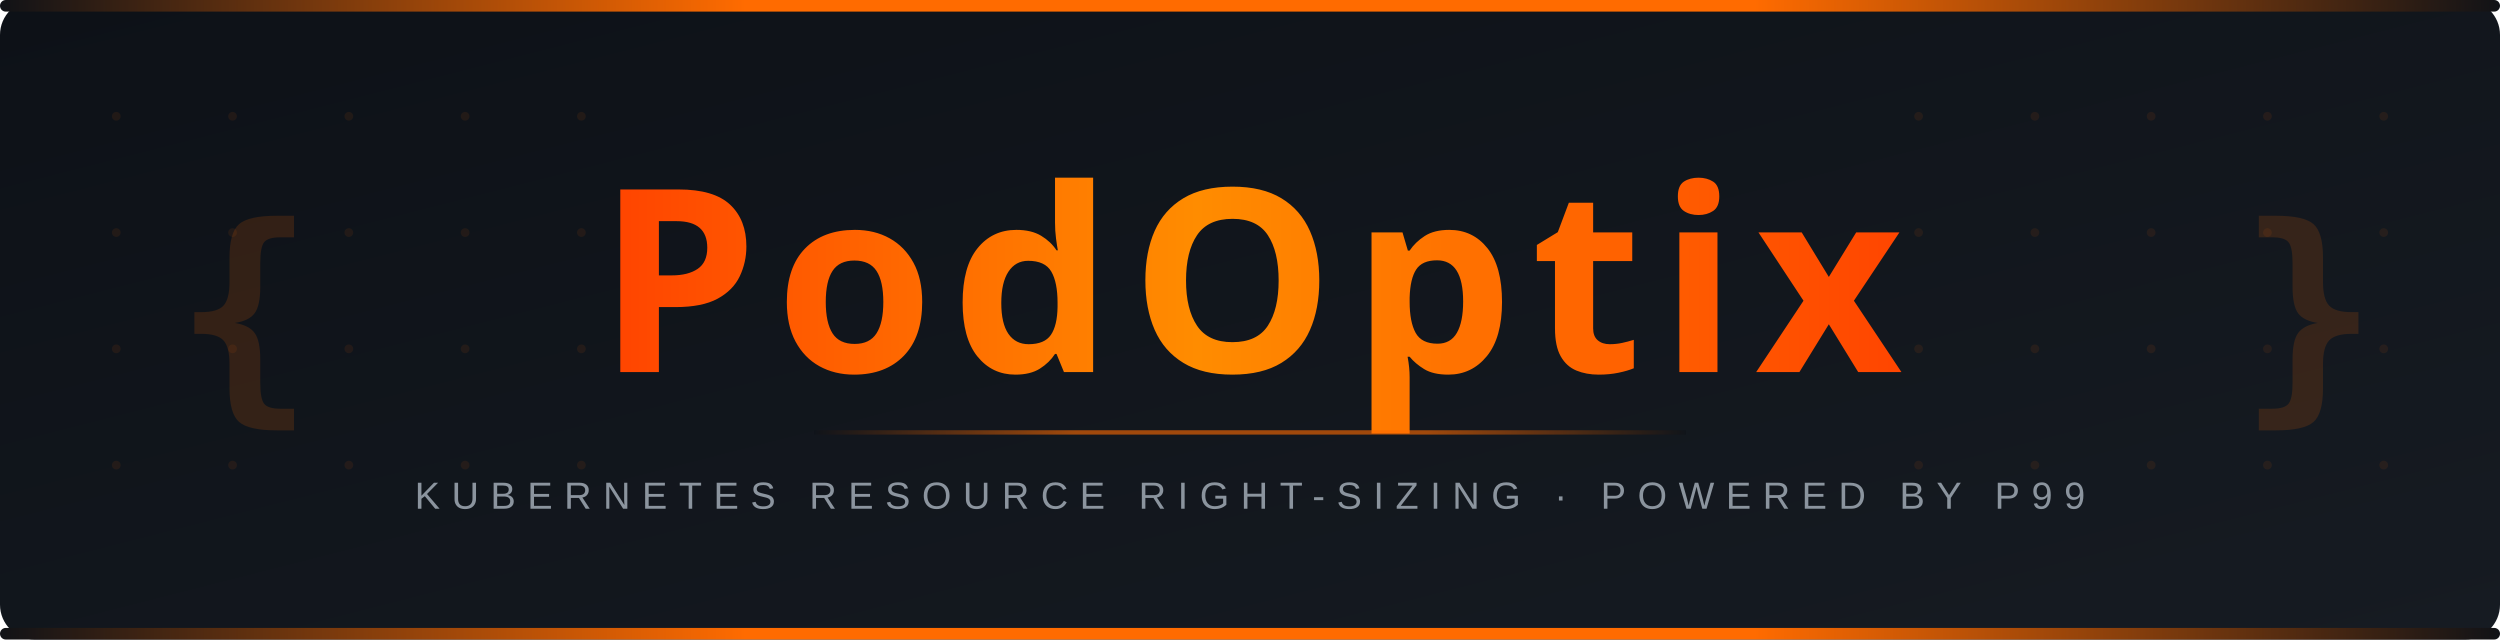
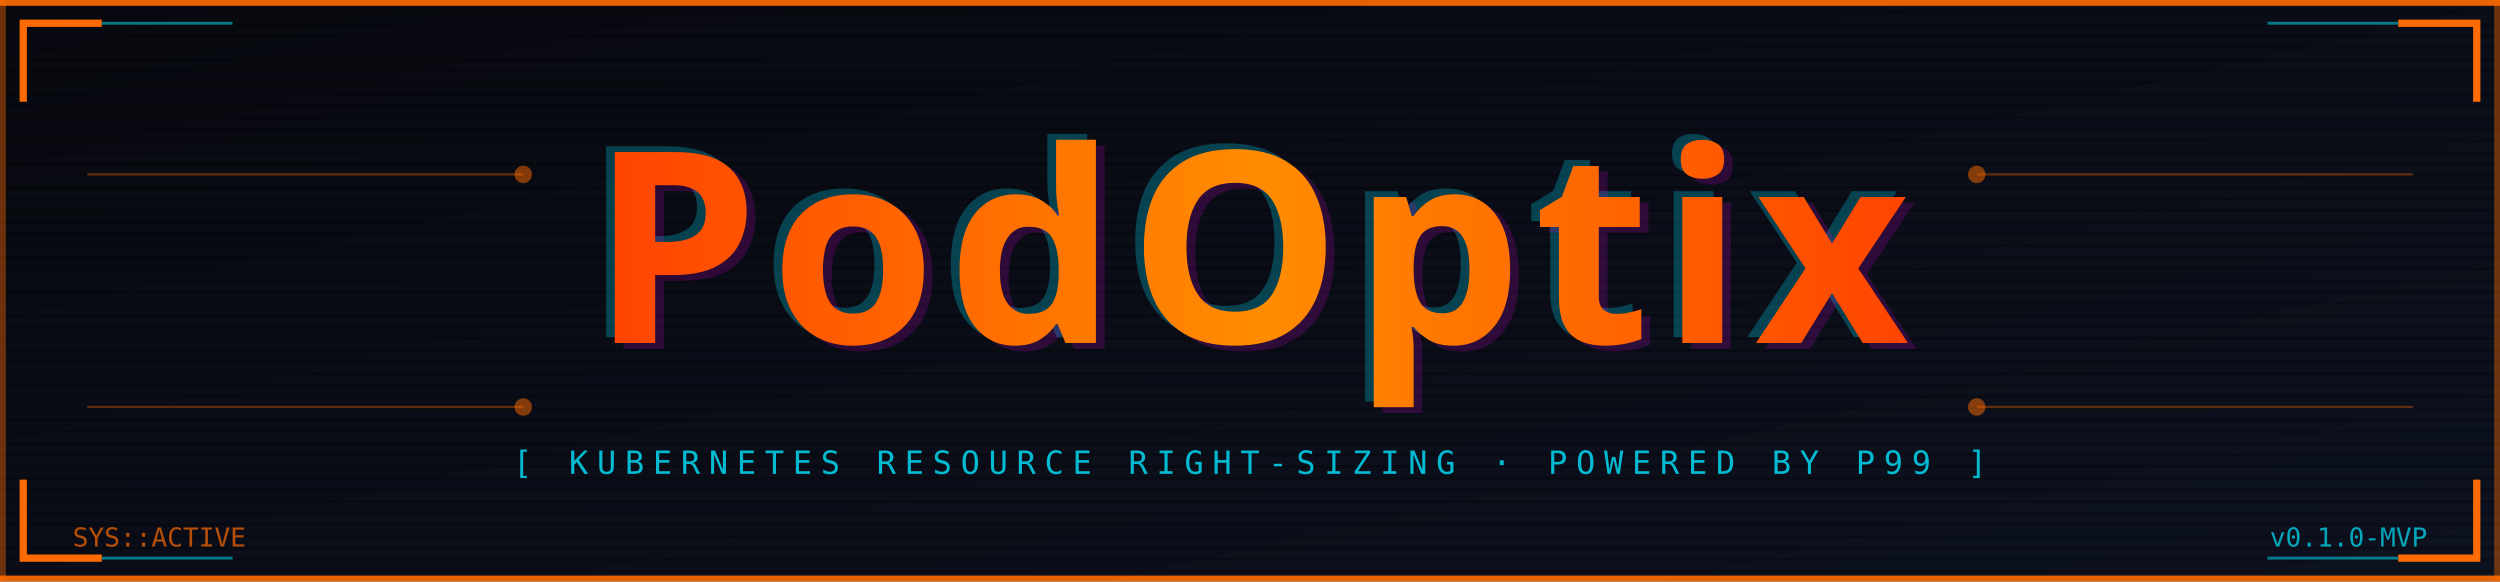
- <svg xmlns="http://www.w3.org/2000/svg" viewBox="0 0 860 220">
+ <svg xmlns="http://www.w3.org/2000/svg" viewBox="0 0 860 200">
  <defs>
-     <linearGradient id="bgGrad" x1="0%" y1="0%" x2="100%" y2="100%">
-       <stop offset="0%" style="stop-color:#0d1117" />
-       <stop offset="100%" style="stop-color:#161b22" />
+     <linearGradient id="bg" x1="0" y1="0" x2="1" y2="1">
+       <stop offset="0%" stop-color="#08090f" />
+       <stop offset="100%" stop-color="#0d1220" />
    </linearGradient>
-     <linearGradient id="orangeGrad" x1="0%" y1="0%" x2="100%" y2="0%">
-       <stop offset="0%" style="stop-color:#FF4500" />
-       <stop offset="45%" style="stop-color:#FF8C00" />
-       <stop offset="100%" style="stop-color:#FF4500" />
+     <linearGradient id="orange" x1="0" y1="0" x2="1" y2="0">
+       <stop offset="0%" stop-color="#FF4500" />
+       <stop offset="50%" stop-color="#FF8C00" />
+       <stop offset="100%" stop-color="#FF4500" />
    </linearGradient>
-     <linearGradient id="lineGrad" x1="0%" y1="0%" x2="100%" y2="0%">
-       <stop offset="0%" style="stop-color:#0d1117" />
-       <stop offset="30%" style="stop-color:#FF6B00" />
-       <stop offset="70%" style="stop-color:#FF6B00" />
-       <stop offset="100%" style="stop-color:#0d1117" />
-     </linearGradient>
+     <pattern id="scan" x="0" y="0" width="860" height="4" patternUnits="userSpaceOnUse">
+       <rect x="0" y="0" width="860" height="1" fill="#000000" opacity="0.25" />
+     </pattern>
  </defs>
-   <rect width="860" height="220" fill="url(#bgGrad)" rx="12" />
-   <g fill="#FF6B00" opacity="0.08">
-     <circle cx="40" cy="40" r="1.5" />
-     <circle cx="80" cy="40" r="1.5" />
-     <circle cx="120" cy="40" r="1.5" />
-     <circle cx="160" cy="40" r="1.5" />
-     <circle cx="200" cy="40" r="1.5" />
-     <circle cx="40" cy="80" r="1.5" />
-     <circle cx="80" cy="80" r="1.5" />
-     <circle cx="120" cy="80" r="1.5" />
-     <circle cx="160" cy="80" r="1.5" />
-     <circle cx="200" cy="80" r="1.5" />
-     <circle cx="40" cy="120" r="1.5" />
-     <circle cx="80" cy="120" r="1.5" />
-     <circle cx="120" cy="120" r="1.5" />
-     <circle cx="160" cy="120" r="1.5" />
-     <circle cx="200" cy="120" r="1.5" />
-     <circle cx="40" cy="160" r="1.5" />
-     <circle cx="80" cy="160" r="1.5" />
-     <circle cx="120" cy="160" r="1.5" />
-     <circle cx="160" cy="160" r="1.5" />
-     <circle cx="200" cy="160" r="1.5" />
-     <circle cx="660" cy="40" r="1.5" />
-     <circle cx="700" cy="40" r="1.5" />
-     <circle cx="740" cy="40" r="1.5" />
-     <circle cx="780" cy="40" r="1.5" />
-     <circle cx="820" cy="40" r="1.5" />
-     <circle cx="660" cy="80" r="1.5" />
-     <circle cx="700" cy="80" r="1.5" />
-     <circle cx="740" cy="80" r="1.5" />
-     <circle cx="780" cy="80" r="1.5" />
-     <circle cx="820" cy="80" r="1.5" />
-     <circle cx="660" cy="120" r="1.5" />
-     <circle cx="700" cy="120" r="1.5" />
-     <circle cx="740" cy="120" r="1.5" />
-     <circle cx="780" cy="120" r="1.5" />
-     <circle cx="820" cy="120" r="1.5" />
-     <circle cx="660" cy="160" r="1.5" />
-     <circle cx="700" cy="160" r="1.5" />
-     <circle cx="740" cy="160" r="1.5" />
-     <circle cx="780" cy="160" r="1.5" />
-     <circle cx="820" cy="160" r="1.5" />
-   </g>
-   <rect x="0" y="0" width="860" height="4" fill="url(#lineGrad)" rx="2" />
-   <text x="60" y="135" font-family="monospace" font-size="80" fill="#FF6B00" opacity="0.15" font-weight="bold">{</text>
-   <text x="770" y="135" font-family="monospace" font-size="80" fill="#FF6B00" opacity="0.15" font-weight="bold">}</text>
-   <text x="430" y="128" font-family="'Arial Black', Impact, sans-serif" font-size="88" font-weight="900" fill="url(#orangeGrad)" text-anchor="middle" letter-spacing="6">PodOptix</text>
-   <rect x="280" y="148" width="300" height="1.5" fill="url(#lineGrad)" opacity="0.6" />
-   <text x="430" y="175" font-family="'Segoe UI', Arial, sans-serif" font-size="13" fill="#8b949e" text-anchor="middle" letter-spacing="4">KUBERNETES RESOURCE RIGHT-SIZING  ·  POWERED BY P99</text>
-   <rect x="0" y="216" width="860" height="4" fill="url(#lineGrad)" rx="2" />
+   <rect width="860" height="200" fill="url(#bg)" />
+   <rect width="860" height="200" fill="url(#scan)" />
+   <rect x="0" y="0" width="860" height="2" fill="#FF6B00" opacity="0.9" />
+   <rect x="0" y="198" width="860" height="2" fill="#FF6B00" opacity="0.9" />
+   <rect x="0" y="0" width="2" height="200" fill="#FF6B00" opacity="0.4" />
+   <rect x="858" y="0" width="2" height="200" fill="#FF6B00" opacity="0.4" />
+   <polyline points="8,35 8,8 35,8" stroke="#FF6B00" stroke-width="2.5" fill="none" />
+   <line x1="35" y1="8" x2="80" y2="8" stroke="#00E5FF" stroke-width="1" opacity="0.5" />
+   <polyline points="852,35 852,8 825,8" stroke="#FF6B00" stroke-width="2.5" fill="none" />
+   <line x1="825" y1="8" x2="780" y2="8" stroke="#00E5FF" stroke-width="1" opacity="0.5" />
+   <polyline points="8,165 8,192 35,192" stroke="#FF6B00" stroke-width="2.5" fill="none" />
+   <line x1="35" y1="192" x2="80" y2="192" stroke="#00E5FF" stroke-width="1" opacity="0.5" />
+   <polyline points="852,165 852,192 825,192" stroke="#FF6B00" stroke-width="2.5" fill="none" />
+   <line x1="825" y1="192" x2="780" y2="192" stroke="#00E5FF" stroke-width="1" opacity="0.5" />
+   <line x1="30" y1="60" x2="180" y2="60" stroke="#FF6B00" stroke-width="0.8" opacity="0.35" />
+   <circle cx="180" cy="60" r="3" fill="#FF6B00" opacity="0.5" />
+   <line x1="680" y1="60" x2="830" y2="60" stroke="#FF6B00" stroke-width="0.8" opacity="0.35" />
+   <circle cx="680" cy="60" r="3" fill="#FF6B00" opacity="0.5" />
+   <line x1="30" y1="140" x2="180" y2="140" stroke="#FF6B00" stroke-width="0.8" opacity="0.35" />
+   <circle cx="180" cy="140" r="3" fill="#FF6B00" opacity="0.5" />
+   <line x1="680" y1="140" x2="830" y2="140" stroke="#FF6B00" stroke-width="0.8" opacity="0.35" />
+   <circle cx="680" cy="140" r="3" fill="#FF6B00" opacity="0.5" />
+   <text x="427" y="116" font-family="sans-serif" font-size="92" font-weight="bold" fill="#00E5FF" opacity="0.25" text-anchor="middle" letter-spacing="4">PodOptix</text>
+   <text x="433" y="120" font-family="sans-serif" font-size="92" font-weight="bold" fill="#FF00FF" opacity="0.15" text-anchor="middle" letter-spacing="4">PodOptix</text>
+   <text x="430" y="118" font-family="sans-serif" font-size="92" font-weight="bold" fill="url(#orange)" text-anchor="middle" letter-spacing="4">PodOptix</text>
+   <text x="430" y="163" font-family="monospace" font-size="11" fill="#00E5FF" text-anchor="middle" opacity="0.8" letter-spacing="3">[ KUBERNETES RESOURCE RIGHT-SIZING  ·  POWERED BY P99 ]</text>
+   <text x="25" y="188" font-family="monospace" font-size="9" fill="#FF6B00" opacity="0.7">SYS::ACTIVE</text>
+   <text x="835" y="188" font-family="monospace" font-size="9" fill="#00E5FF" opacity="0.7" text-anchor="end">v0.1.0-MVP</text>
</svg>
